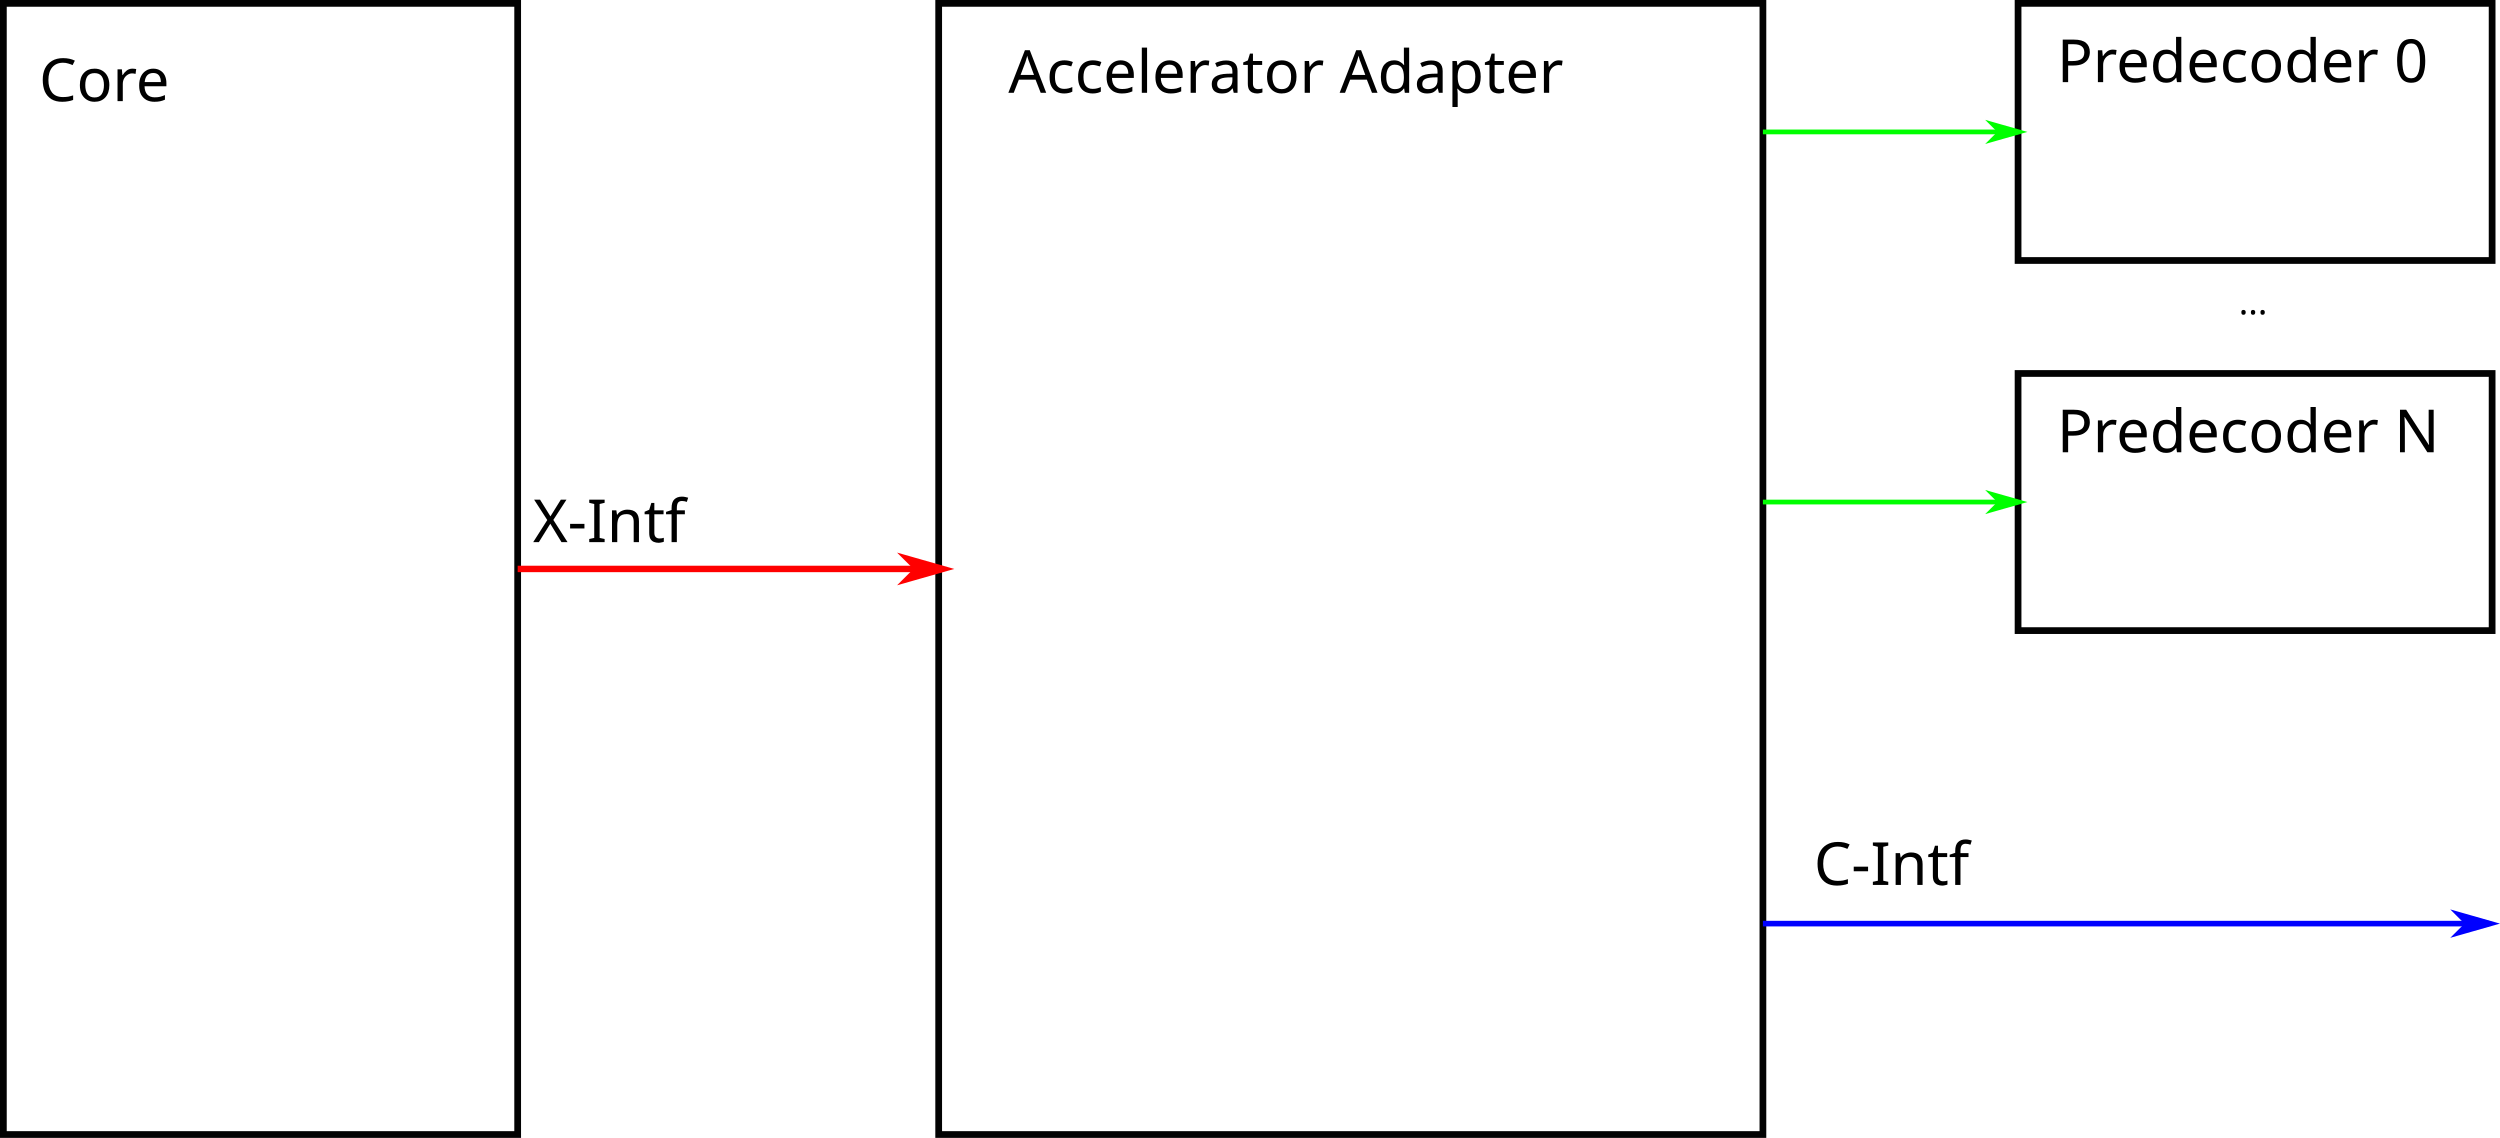
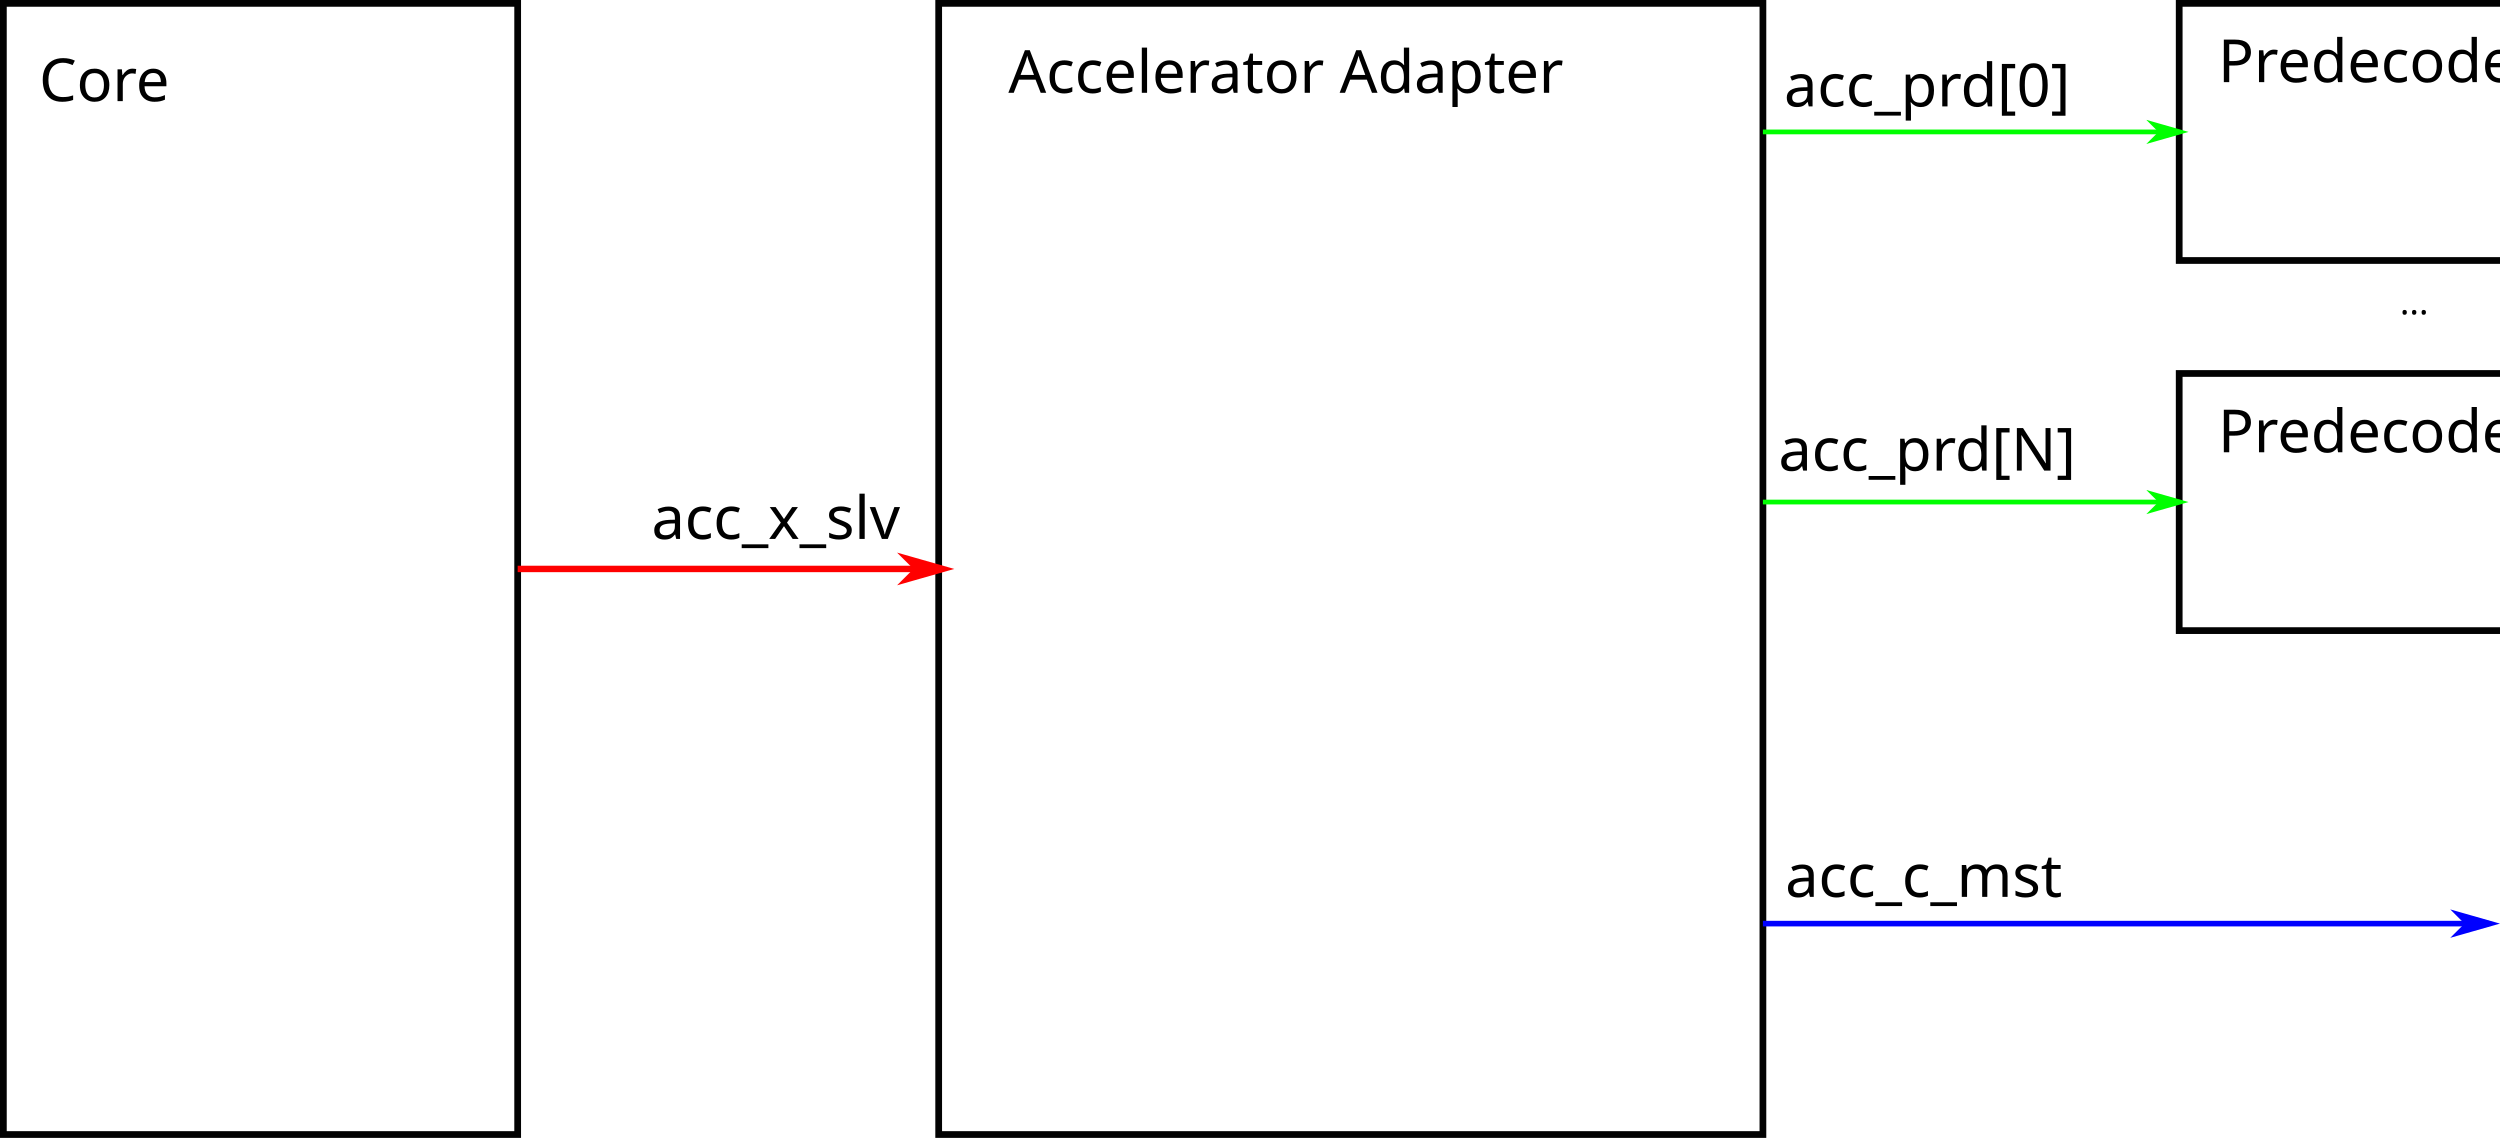
<svg xmlns="http://www.w3.org/2000/svg" width="296.978mm" height="135.171mm" viewBox="0 0 296.978 135.171" version="1.1" id="svg46544">
  <defs id="defs46538">
    <marker style="overflow:visible" id="marker4375" refX="0" refY="0" orient="auto">
      <path transform="matrix(-0.4,0,0,-0.4,-4,0)" style="fill:#0000ff;fill-opacity:1;fill-rule:evenodd;stroke:#0000ff;stroke-width:1pt;stroke-opacity:1" d="M 0,0 5,-5 -12.5,0 5,5 Z" id="path4373" />
    </marker>
    <marker style="overflow:visible" id="marker3548" refX="0" refY="0" orient="auto">
      <path transform="matrix(-0.4,0,0,-0.4,-4,0)" style="fill:#00ff00;fill-opacity:1;fill-rule:evenodd;stroke:#00ff00;stroke-width:1pt;stroke-opacity:1" d="M 0,0 5,-5 -12.5,0 5,5 Z" id="path3546" />
    </marker>
    <rect x="-163.98" y="33.402" width="81.07" height="20.537" id="rect4013" />
    <marker style="overflow:visible" id="marker30833-6-2-7-6" refX="0" refY="0" orient="auto">
      <path transform="matrix(0.4,0,0,0.4,4,0)" style="fill:#0000ff;fill-opacity:1;fill-rule:evenodd;stroke:#0000ff;stroke-width:1pt;stroke-opacity:1" d="M 0,0 5,-5 -12.5,0 5,5 Z" id="path30831-8-3-4-11" />
    </marker>
    <marker style="overflow:visible" id="marker30833-6-2-7-2-5" refX="0" refY="0" orient="auto">
      <path transform="matrix(0.4,0,0,0.4,4,0)" style="fill:#0000ff;fill-opacity:1;fill-rule:evenodd;stroke:#0000ff;stroke-width:1pt;stroke-opacity:1" d="M 0,0 5,-5 -12.5,0 5,5 Z" id="path30831-8-3-4-1-9" />
    </marker>
    <marker style="overflow:visible" id="marker30833-6-2-7-3-2-1" refX="0" refY="0" orient="auto">
      <path transform="matrix(0.4,0,0,0.4,4,0)" style="fill:#ff00b5;fill-opacity:1;fill-rule:evenodd;stroke:#000000;stroke-width:1pt;stroke-opacity:1" d="M 0,0 5,-5 -12.5,0 5,5 Z" id="path30831-8-3-4-2-6-0" />
    </marker>
    <marker style="overflow:visible" id="marker30833-6-2-7-3-5-3" refX="0" refY="0" orient="auto">
      <path transform="matrix(0.4,0,0,0.4,4,0)" style="fill:#ff00b5;fill-opacity:1;fill-rule:evenodd;stroke:#000000;stroke-width:1pt;stroke-opacity:1" d="M 0,0 5,-5 -12.5,0 5,5 Z" id="path30831-8-3-4-2-4-0" />
    </marker>
    <marker style="overflow:visible" id="marker30833-6-2-7-3-4-4" refX="0" refY="0" orient="auto">
      <path transform="matrix(0.4,0,0,0.4,4,0)" style="fill:#0000ff;fill-opacity:1;fill-rule:evenodd;stroke:#000000;stroke-width:1pt;stroke-opacity:1" d="M 0,0 5,-5 -12.5,0 5,5 Z" id="path30831-8-3-4-2-5-4" />
    </marker>
    <marker style="overflow:visible" id="marker17355-6" refX="0" refY="0" orient="auto">
      <path transform="matrix(-0.4,0,0,-0.4,-4,0)" style="fill:#ff0000;fill-opacity:1;fill-rule:evenodd;stroke:#ff0000;stroke-width:1pt;stroke-opacity:1" d="M 0,0 5,-5 -12.5,0 5,5 Z" id="path17353-6" />
    </marker>
    <marker style="overflow:visible" id="marker17355-6-4" refX="0" refY="0" orient="auto">
      <path transform="matrix(-0.4,0,0,-0.4,-4,0)" style="fill:#0000ff;fill-opacity:1;fill-rule:evenodd;stroke:#0000ff;stroke-width:1pt;stroke-opacity:1" d="M 0,0 5,-5 -12.5,0 5,5 Z" id="path17353-6-6" />
    </marker>
    <marker style="overflow:visible" id="marker17355-9" refX="0" refY="0" orient="auto">
      <path transform="matrix(-0.4,0,0,-0.4,-4,0)" style="fill:#0000ff;fill-opacity:1;fill-rule:evenodd;stroke:#000000;stroke-width:1pt;stroke-opacity:1" d="M 0,0 5,-5 -12.5,0 5,5 Z" id="path17353-60" />
    </marker>
    <marker style="overflow:visible" id="marker17355-9-5" refX="0" refY="0" orient="auto">
      <path transform="matrix(-0.4,0,0,-0.4,-4,0)" style="fill:#0000ff;fill-opacity:1;fill-rule:evenodd;stroke:#000000;stroke-width:1pt;stroke-opacity:1" d="M 0,0 5,-5 -12.5,0 5,5 Z" id="path17353-60-5" />
    </marker>
    <marker style="overflow:visible" id="marker17355-9-5-2" refX="0" refY="0" orient="auto">
      <path transform="matrix(-0.4,0,0,-0.4,-4,0)" style="fill:#0000ff;fill-opacity:1;fill-rule:evenodd;stroke:#000000;stroke-width:1pt;stroke-opacity:1" d="M 0,0 5,-5 -12.5,0 5,5 Z" id="path17353-60-5-8" />
    </marker>
    <marker style="overflow:visible" id="marker35813-1" refX="0" refY="0" orient="auto">
      <path transform="matrix(-0.4,0,0,-0.4,-4,0)" style="fill:#ff0000;fill-opacity:1;fill-rule:evenodd;stroke:#000000;stroke-width:1pt;stroke-opacity:1" d="M 0,0 5,-5 -12.5,0 5,5 Z" id="path35811-4" />
    </marker>
    <marker style="overflow:visible" id="marker17355-6-4-7-1" refX="0" refY="0" orient="auto">
      <path transform="matrix(-0.4,0,0,-0.4,-4,0)" style="fill:#0000ff;fill-opacity:1;fill-rule:evenodd;stroke:#000000;stroke-width:1pt;stroke-opacity:1" d="M 0,0 5,-5 -12.5,0 5,5 Z" id="path17353-6-6-2-2" />
    </marker>
    <marker style="overflow:visible" id="marker17355-6-4-7-1-3" refX="0" refY="0" orient="auto">
      <path transform="matrix(-0.4,0,0,-0.4,-4,0)" style="fill:#0000ff;fill-opacity:1;fill-rule:evenodd;stroke:#000000;stroke-width:1pt;stroke-opacity:1" d="M 0,0 5,-5 -12.5,0 5,5 Z" id="path17353-6-6-2-2-8" />
    </marker>
    <marker style="overflow:visible" id="marker43761" refX="0" refY="0" orient="auto">
      <path transform="matrix(-0.4,0,0,-0.4,-4,0)" style="fill:#000000;fill-opacity:1;fill-rule:evenodd;stroke:#000000;stroke-width:1pt;stroke-opacity:1" d="M 0,0 5,-5 -12.5,0 5,5 Z" id="path43759" />
    </marker>
    <marker style="overflow:visible" id="marker35813-1-3-6" refX="0" refY="0" orient="auto">
      <path transform="matrix(-0.4,0,0,-0.4,-4,0)" style="fill:#000000;fill-opacity:1;fill-rule:evenodd;stroke:#000000;stroke-width:1pt;stroke-opacity:1" d="M 0,0 5,-5 -12.5,0 5,5 Z" id="path35811-4-2-5" />
    </marker>
    <marker style="overflow:visible" id="marker35813-1-3" refX="0" refY="0" orient="auto">
      <path transform="matrix(-0.4,0,0,-0.4,-4,0)" style="fill:#000000;fill-opacity:1;fill-rule:evenodd;stroke:#000000;stroke-width:1pt;stroke-opacity:1" d="M 0,0 5,-5 -12.5,0 5,5 Z" id="path35811-4-2" />
    </marker>
    <marker style="overflow:visible" id="marker17355-6-4-7-1-6" refX="0" refY="0" orient="auto">
      <path transform="matrix(-0.4,0,0,-0.4,-4,0)" style="fill:#000000;fill-opacity:1;fill-rule:evenodd;stroke:#000000;stroke-width:1pt;stroke-opacity:1" d="M 0,0 5,-5 -12.5,0 5,5 Z" id="path17353-6-6-2-2-0" />
    </marker>
    <marker style="overflow:visible" id="marker17355-6-4-7-1-3-5" refX="0" refY="0" orient="auto">
      <path transform="matrix(-0.4,0,0,-0.4,-4,0)" style="fill:#0000ff;fill-opacity:1;fill-rule:evenodd;stroke:#000000;stroke-width:1pt;stroke-opacity:1" d="M 0,0 5,-5 -12.5,0 5,5 Z" id="path17353-6-6-2-2-8-9" />
    </marker>
    <marker style="overflow:visible" id="marker35813-1-33" refX="0" refY="0" orient="auto">
      <path transform="matrix(-0.4,0,0,-0.4,-4,0)" style="fill:#000000;fill-opacity:1;fill-rule:evenodd;stroke:#000000;stroke-width:1pt;stroke-opacity:1" d="M 0,0 5,-5 -12.5,0 5,5 Z" id="path35811-4-8" />
    </marker>
    <marker style="overflow:visible" id="marker35813-1-33-2" refX="0" refY="0" orient="auto">
      <path transform="matrix(-0.4,0,0,-0.4,-4,0)" style="fill:#000000;fill-opacity:1;fill-rule:evenodd;stroke:#000000;stroke-width:1pt;stroke-opacity:1" d="M 0,0 5,-5 -12.5,0 5,5 Z" id="path35811-4-8-2" />
    </marker>
    <marker style="overflow:visible" id="marker30833-6-2-7-3-2-1-8" refX="0" refY="0" orient="auto">
      <path transform="matrix(0.4,0,0,0.4,4,0)" style="fill:#ff00b5;fill-opacity:1;fill-rule:evenodd;stroke:#000000;stroke-width:1pt;stroke-opacity:1" d="M 0,0 5,-5 -12.5,0 5,5 Z" id="path30831-8-3-4-2-6-0-1" />
    </marker>
    <marker style="overflow:visible" id="marker30833-6-2-7-2-5-4" refX="0" refY="0" orient="auto">
      <path transform="matrix(0.4,0,0,0.4,4,0)" style="fill:#0000ff;fill-opacity:1;fill-rule:evenodd;stroke:#0000ff;stroke-width:1pt;stroke-opacity:1" d="M 0,0 5,-5 -12.5,0 5,5 Z" id="path30831-8-3-4-1-9-6" />
    </marker>
    <marker style="overflow:visible" id="marker32915-7-4" refX="0" refY="0" orient="auto">
      <path transform="matrix(-0.4,0,0,-0.4,-4,0)" style="fill:#000000;fill-opacity:1;fill-rule:evenodd;stroke:#000000;stroke-width:1pt;stroke-opacity:1" d="M 0,0 5,-5 -12.5,0 5,5 Z" id="path32913-4-9" />
    </marker>
    <marker style="overflow:visible" id="marker30833-6-2-7-3-5-5" refX="0" refY="0" orient="auto">
      <path transform="matrix(0.4,0,0,0.4,4,0)" style="fill:#000000;fill-opacity:1;fill-rule:evenodd;stroke:#000000;stroke-width:1pt;stroke-opacity:1" d="M 0,0 5,-5 -12.5,0 5,5 Z" id="path30831-8-3-4-2-4-9" />
    </marker>
    <marker style="overflow:visible" id="marker32915-7-4-8" refX="0" refY="0" orient="auto">
      <path transform="matrix(-0.4,0,0,-0.4,-4,0)" style="fill:#000000;fill-opacity:1;fill-rule:evenodd;stroke:#000000;stroke-width:1pt;stroke-opacity:1" d="M 0,0 5,-5 -12.5,0 5,5 Z" id="path32913-4-9-8" />
    </marker>
    <marker style="overflow:visible" id="marker32915-7-4-8-5" refX="0" refY="0" orient="auto">
      <path transform="matrix(-0.4,0,0,-0.4,-4,0)" style="fill:#000000;fill-opacity:1;fill-rule:evenodd;stroke:#000000;stroke-width:1pt;stroke-opacity:1" d="M 0,0 5,-5 -12.5,0 5,5 Z" id="path32913-4-9-8-9" />
    </marker>
    <marker style="overflow:visible" id="marker35813-1-33-2-5" refX="0" refY="0" orient="auto">
      <path transform="matrix(-0.4,0,0,-0.4,-4,0)" style="fill:#000000;fill-opacity:1;fill-rule:evenodd;stroke:#000000;stroke-width:1pt;stroke-opacity:1" d="M 0,0 5,-5 -12.5,0 5,5 Z" id="path35811-4-8-2-9" />
    </marker>
    <marker style="overflow:visible" id="marker30833-6-2-7-2-5-8" refX="0" refY="0" orient="auto">
      <path transform="matrix(0.4,0,0,0.4,4,0)" style="fill:#000000;fill-opacity:1;fill-rule:evenodd;stroke:#000000;stroke-width:1pt;stroke-opacity:1" d="M 0,0 5,-5 -12.5,0 5,5 Z" id="path30831-8-3-4-1-9-8" />
    </marker>
    <marker style="overflow:visible" id="marker30833-6-2-7-2-5-4-3" refX="0" refY="0" orient="auto">
      <path transform="matrix(0.4,0,0,0.4,4,0)" style="fill:#0000ff;fill-opacity:1;fill-rule:evenodd;stroke:#000000;stroke-width:1pt;stroke-opacity:1" d="M 0,0 5,-5 -12.5,0 5,5 Z" id="path30831-8-3-4-1-9-6-1" />
    </marker>
    <marker style="overflow:visible" id="marker30833-6-2-7-3-2-1-8-6" refX="0" refY="0" orient="auto">
      <path transform="matrix(0.4,0,0,0.4,4,0)" style="fill:#ff00b5;fill-opacity:1;fill-rule:evenodd;stroke:#000000;stroke-width:1pt;stroke-opacity:1" d="M 0,0 5,-5 -12.5,0 5,5 Z" id="path30831-8-3-4-2-6-0-1-0" />
    </marker>
    <marker style="overflow:visible" id="marker30833-6-2-7-3-4-4-7" refX="0" refY="0" orient="auto">
      <path transform="matrix(0.4,0,0,0.4,4,0)" style="fill:#0000ff;fill-opacity:1;fill-rule:evenodd;stroke:#000000;stroke-width:1pt;stroke-opacity:1" d="M 0,0 5,-5 -12.5,0 5,5 Z" id="path30831-8-3-4-2-5-4-6" />
    </marker>
    <marker style="overflow:visible" id="marker30833-6-2-7-3-4-4-7-3" refX="0" refY="0" orient="auto">
      <path transform="matrix(0.4,0,0,0.4,4,0)" style="fill:#000000;fill-opacity:1;fill-rule:evenodd;stroke:#000000;stroke-width:1pt;stroke-opacity:1" d="M 0,0 5,-5 -12.5,0 5,5 Z" id="path30831-8-3-4-2-5-4-6-0" />
    </marker>
    <marker style="overflow:visible" id="marker30833-6-2-7-3-5-3-4" refX="0" refY="0" orient="auto">
      <path transform="matrix(0.4,0,0,0.4,4,0)" style="fill:#ff00b5;fill-opacity:1;fill-rule:evenodd;stroke:#000000;stroke-width:1pt;stroke-opacity:1" d="M 0,0 5,-5 -12.5,0 5,5 Z" id="path30831-8-3-4-2-4-0-0" />
    </marker>
    <marker style="overflow:visible" id="marker30833-6-2-7-3-2-1-8-7" refX="0" refY="0" orient="auto">
      <path transform="matrix(0.4,0,0,0.4,4,0)" style="fill:#ff00b5;fill-opacity:1;fill-rule:evenodd;stroke:#000000;stroke-width:1pt;stroke-opacity:1" d="M 0,0 5,-5 -12.5,0 5,5 Z" id="path30831-8-3-4-2-6-0-1-7" />
    </marker>
    <marker style="overflow:visible" id="marker30833-6-2-7-3-2-1-8-6-5" refX="0" refY="0" orient="auto">
      <path transform="matrix(0.4,0,0,0.4,4,0)" style="fill:#ff00b5;fill-opacity:1;fill-rule:evenodd;stroke:#000000;stroke-width:1pt;stroke-opacity:1" d="M 0,0 5,-5 -12.5,0 5,5 Z" id="path30831-8-3-4-2-6-0-1-0-4" />
    </marker>
    <marker style="overflow:visible" id="marker35813-1-33-2-5-0" refX="0" refY="0" orient="auto">
      <path transform="matrix(-0.4,0,0,-0.4,-4,0)" style="fill:#000000;fill-opacity:1;fill-rule:evenodd;stroke:#000000;stroke-width:1pt;stroke-opacity:1" d="M 0,0 5,-5 -12.5,0 5,5 Z" id="path35811-4-8-2-9-6" />
    </marker>
    <marker style="overflow:visible" id="marker35813-1-33-2-5-5" refX="0" refY="0" orient="auto">
      <path transform="matrix(-0.4,0,0,-0.4,-4,0)" style="fill:#000000;fill-opacity:1;fill-rule:evenodd;stroke:#000000;stroke-width:1pt;stroke-opacity:1" d="M 0,0 5,-5 -12.5,0 5,5 Z" id="path35811-4-8-2-9-9" />
    </marker>
    <marker style="overflow:visible" id="marker35813-1-36" refX="0" refY="0" orient="auto">
      <path transform="matrix(-0.4,0,0,-0.4,-4,0)" style="fill:#000000;fill-opacity:1;fill-rule:evenodd;stroke:#000000;stroke-width:1pt;stroke-opacity:1" d="M 0,0 5,-5 -12.5,0 5,5 Z" id="path35811-4-5" />
    </marker>
    <marker style="overflow:visible" id="marker17355-6-4-7-1-63" refX="0" refY="0" orient="auto">
      <path transform="matrix(-0.4,0,0,-0.4,-4,0)" style="fill:#00ff00;fill-opacity:1;fill-rule:evenodd;stroke:#000000;stroke-width:1pt;stroke-opacity:1" d="M 0,0 5,-5 -12.5,0 5,5 Z" id="path17353-6-6-2-2-9" />
    </marker>
    <marker style="overflow:visible" id="marker17355-6-4-7-1-6-4" refX="0" refY="0" orient="auto">
      <path transform="matrix(-0.4,0,0,-0.4,-4,0)" style="fill:#00ff00;fill-opacity:1;fill-rule:evenodd;stroke:#000000;stroke-width:1pt;stroke-opacity:1" d="M 0,0 5,-5 -12.5,0 5,5 Z" id="path17353-6-6-2-2-0-8" />
    </marker>
    <marker style="overflow:visible" id="marker30833-6-2-7-3-4-4-9" refX="0" refY="0" orient="auto">
      <path transform="matrix(0.4,0,0,0.4,4,0)" style="fill:#00ff00;fill-opacity:1;fill-rule:evenodd;stroke:#000000;stroke-width:1pt;stroke-opacity:1" d="M 0,0 5,-5 -12.5,0 5,5 Z" id="path30831-8-3-4-2-5-4-62" />
    </marker>
    <marker style="overflow:visible" id="marker30833-6-2-7-3-4-4-7-7" refX="0" refY="0" orient="auto">
      <path transform="matrix(0.4,0,0,0.4,4,0)" style="fill:#00ff00;fill-opacity:1;fill-rule:evenodd;stroke:#000000;stroke-width:1pt;stroke-opacity:1" d="M 0,0 5,-5 -12.5,0 5,5 Z" id="path30831-8-3-4-2-5-4-6-4" />
    </marker>
    <marker style="overflow:visible" id="marker30833-6-2-7-3-2-1-8-7-5" refX="0" refY="0" orient="auto">
      <path transform="matrix(0.4,0,0,0.4,4,0)" style="fill:#000000;fill-opacity:1;fill-rule:evenodd;stroke:#000000;stroke-width:1pt;stroke-opacity:1" d="M 0,0 5,-5 -12.5,0 5,5 Z" id="path30831-8-3-4-2-6-0-1-7-9" />
    </marker>
    <marker style="overflow:visible" id="marker30833-6-2-7-3-2-1-8-6-5-7" refX="0" refY="0" orient="auto">
      <path transform="matrix(0.4,0,0,0.4,4,0)" style="fill:#000000;fill-opacity:1;fill-rule:evenodd;stroke:#000000;stroke-width:1pt;stroke-opacity:1" d="M 0,0 5,-5 -12.5,0 5,5 Z" id="path30831-8-3-4-2-6-0-1-0-4-5" />
    </marker>
    <marker style="overflow:visible" id="marker30833-6-2-7-3-4-4-9-8" refX="0" refY="0" orient="auto">
      <path transform="matrix(0.4,0,0,0.4,4,0)" style="fill:#00ff00;fill-opacity:1;fill-rule:evenodd;stroke:#000000;stroke-width:1pt;stroke-opacity:1" d="M 0,0 5,-5 -12.5,0 5,5 Z" id="path30831-8-3-4-2-5-4-62-8" />
    </marker>
    <marker style="overflow:visible" id="marker30833-6-2-7-3-4-4-9-8-6" refX="0" refY="0" orient="auto">
      <path transform="matrix(0.4,0,0,0.4,4,0)" style="fill:#00ff00;fill-opacity:1;fill-rule:evenodd;stroke:#000000;stroke-width:1pt;stroke-opacity:1" d="M 0,0 5,-5 -12.5,0 5,5 Z" id="path30831-8-3-4-2-5-4-62-8-4" />
    </marker>
    <marker style="overflow:visible" id="marker30833-6-2-7-3-4-4-9-8-0" refX="0" refY="0" orient="auto">
      <path transform="matrix(0.4,0,0,0.4,4,0)" style="fill:#00ff00;fill-opacity:1;fill-rule:evenodd;stroke:#000000;stroke-width:1pt;stroke-opacity:1" d="M 0,0 5,-5 -12.5,0 5,5 Z" id="path30831-8-3-4-2-5-4-62-8-9" />
    </marker>
    <marker style="overflow:visible" id="marker30833-6-2-7-3-4-4-9-8-05" refX="0" refY="0" orient="auto">
      <path transform="matrix(0.4,0,0,0.4,4,0)" style="fill:#00ff00;fill-opacity:1;fill-rule:evenodd;stroke:#000000;stroke-width:1pt;stroke-opacity:1" d="M 0,0 5,-5 -12.5,0 5,5 Z" id="path30831-8-3-4-2-5-4-62-8-94" />
    </marker>
    <marker style="overflow:visible" id="marker30833-6-2-7-3-4-4-9-8-05-2" refX="0" refY="0" orient="auto">
      <path transform="matrix(0.4,0,0,0.4,4,0)" style="fill:#00ff00;fill-opacity:1;fill-rule:evenodd;stroke:#000000;stroke-width:1pt;stroke-opacity:1" d="M 0,0 5,-5 -12.5,0 5,5 Z" id="path30831-8-3-4-2-5-4-62-8-94-4" />
    </marker>
    <marker style="overflow:visible" id="marker17355-6-2" refX="0" refY="0" orient="auto">
      <path transform="matrix(-0.4,0,0,-0.4,-4,0)" style="fill:#0000ff;fill-opacity:1;fill-rule:evenodd;stroke:#0000ff;stroke-width:1pt;stroke-opacity:1" d="M 0,0 5,-5 -12.5,0 5,5 Z" id="path17353-6-8" />
    </marker>
    <marker style="overflow:visible" id="marker17355-6-4-9" refX="0" refY="0" orient="auto">
      <path transform="matrix(-0.4,0,0,-0.4,-4,0)" style="fill:#0000ff;fill-opacity:1;fill-rule:evenodd;stroke:#0000ff;stroke-width:1pt;stroke-opacity:1" d="M 0,0 5,-5 -12.5,0 5,5 Z" id="path17353-6-6-3" />
    </marker>
    <marker style="overflow:visible" id="marker3548-5" refX="0" refY="0" orient="auto">
      <path transform="matrix(-0.4,0,0,-0.4,-4,0)" style="fill:#00ff00;fill-opacity:1;fill-rule:evenodd;stroke:#00ff00;stroke-width:1pt;stroke-opacity:1" d="M 0,0 5,-5 -12.5,0 5,5 Z" id="path3546-6" />
    </marker>
  </defs>
  <g id="layer1" transform="translate(205.6995,177.7294)">
    <rect style="opacity:0.99;fill:none;fill-opacity:1;fill-rule:nonzero;stroke:#000000;stroke-width:0.8;stroke-miterlimit:4;stroke-dasharray:none;stroke-dashoffset:0;stroke-opacity:1" id="rect886-2-0-3-8-8-0-3-9" width="97.911" height="134.371" x="-94.192" y="-177.329" />
    <text xml:space="preserve" style="font-size:4.233px;line-height:1.25;font-family:sans-serif;-inkscape-font-specification:'sans-serif, Normal';letter-spacing:0px;word-spacing:0px;writing-mode:lr-tb;stroke-width:0.265" x="-85.917" y="-166.704" id="text38764">
      <tspan id="tspan38762" x="-85.917" y="-166.704" style="font-style:normal;font-variant:normal;font-weight:normal;font-stretch:normal;font-size:7.056px;font-family:sans-serif;-inkscape-font-specification:'sans-serif, Normal';font-variant-ligatures:normal;font-variant-caps:normal;font-variant-numeric:normal;font-variant-east-asian:normal;stroke-width:0.265">Accelerator Adapter</tspan>
    </text>
    <rect style="opacity:0.99;fill:none;fill-opacity:1;fill-rule:nonzero;stroke:#000000;stroke-width:0.8;stroke-miterlimit:4;stroke-dasharray:none;stroke-dashoffset:0;stroke-opacity:1" id="rect886-2-0-3-8-8-0-3-9-5" width="61.095" height="134.371" x="-205.3" y="-177.329" />
    <text xml:space="preserve" style="font-size:4.233px;line-height:1.25;font-family:sans-serif;-inkscape-font-specification:'sans-serif, Normal';letter-spacing:0px;word-spacing:0px;writing-mode:lr-tb;stroke-width:0.265" x="-201.057" y="-165.713" id="text38764-9">
      <tspan id="tspan38762-7" x="-201.057" y="-165.713" style="font-style:normal;font-variant:normal;font-weight:normal;font-stretch:normal;font-size:7.056px;font-family:sans-serif;-inkscape-font-specification:'sans-serif, Normal';font-variant-ligatures:normal;font-variant-caps:normal;font-variant-numeric:normal;font-variant-east-asian:normal;stroke-width:0.265">Core</tspan>
    </text>
    <text xml:space="preserve" id="text4011" style="font-size:4.233px;line-height:1.25;font-family:sans-serif;-inkscape-font-specification:'sans-serif, Normal';letter-spacing:0px;word-spacing:0px;writing-mode:lr-tb;white-space:pre;shape-inside:url(#rect4013);" />
    <path style="fill:none;fill-opacity:1;stroke:#ff0000;stroke-width:0.765;stroke-linecap:butt;stroke-linejoin:miter;stroke-miterlimit:4;stroke-dasharray:none;stroke-opacity:1;marker-end:url(#marker17355-6)" d="m -144.204,-110.144 h 50.358" id="path3348" />
    <text xml:space="preserve" style="font-size:4.233px;line-height:1.25;font-family:sans-serif;-inkscape-font-specification:'sans-serif, Normal';letter-spacing:0px;word-spacing:0px;writing-mode:lr-tb;stroke-width:0.265" x="-151.313" y="-110.144" id="text3460">
      <tspan id="tspan3458" x="-151.313" y="-110.144" style="stroke-width:0.265" />
    </text>
-     <text xml:space="preserve" style="font-size:4.233px;line-height:1.25;font-family:sans-serif;-inkscape-font-specification:'sans-serif, Normal';letter-spacing:0px;word-spacing:0px;writing-mode:lr-tb;stroke-width:0.265" x="-142.39" y="-113.327" id="text38764-9-1">
-       <tspan id="tspan38762-7-5" x="-142.39" y="-113.327" style="font-style:normal;font-variant:normal;font-weight:normal;font-stretch:normal;font-size:7.056px;font-family:sans-serif;-inkscape-font-specification:'sans-serif, Normal';font-variant-ligatures:normal;font-variant-caps:normal;font-variant-numeric:normal;font-variant-east-asian:normal;stroke-width:0.265">X-Intf</tspan>
-     </text>
-     <rect style="opacity:0.99;fill:none;fill-opacity:1;fill-rule:nonzero;stroke:#000000;stroke-width:0.8;stroke-miterlimit:4;stroke-dasharray:none;stroke-dashoffset:0;stroke-opacity:1" id="rect886-2-0-3-8-8-0-3-9-5-9" width="56.314" height="30.544" x="34.029" y="-177.329" />
-     <text xml:space="preserve" style="font-size:4.233px;line-height:1.25;font-family:sans-serif;-inkscape-font-specification:'sans-serif, Normal';letter-spacing:0px;word-spacing:0px;writing-mode:lr-tb;stroke-width:0.265" x="38.647" y="-167.976" id="text38764-7">
-       <tspan id="tspan38762-76" x="38.647" y="-167.976" style="font-style:normal;font-variant:normal;font-weight:normal;font-stretch:normal;font-size:7.056px;font-family:sans-serif;-inkscape-font-specification:'sans-serif, Normal';font-variant-ligatures:normal;font-variant-caps:normal;font-variant-numeric:normal;font-variant-east-asian:normal;stroke-width:0.265">Predecoder 0</tspan>
-     </text>
-     <rect style="opacity:0.99;fill:none;fill-opacity:1;fill-rule:nonzero;stroke:#000000;stroke-width:0.8;stroke-miterlimit:4;stroke-dasharray:none;stroke-dashoffset:0;stroke-opacity:1" id="rect886-2-0-3-8-8-0-3-9-5-9-7" width="56.314" height="30.544" x="34.029" y="-133.363" />
-     <text xml:space="preserve" style="font-size:4.233px;line-height:1.25;font-family:sans-serif;-inkscape-font-specification:'sans-serif, Normal';letter-spacing:0px;word-spacing:0px;writing-mode:lr-tb;stroke-width:0.265" x="38.647" y="-124.009" id="text38764-7-3">
-       <tspan id="tspan38762-76-6" x="38.647" y="-124.009" style="font-style:normal;font-variant:normal;font-weight:normal;font-stretch:normal;font-size:7.056px;font-family:sans-serif;-inkscape-font-specification:'sans-serif, Normal';font-variant-ligatures:normal;font-variant-caps:normal;font-variant-numeric:normal;font-variant-east-asian:normal;stroke-width:0.265">Predecoder N</tspan>
-     </text>
-     <path style="fill:none;stroke:#00ff00;stroke-width:0.565;stroke-linecap:butt;stroke-linejoin:miter;stroke-miterlimit:4;stroke-dasharray:none;stroke-opacity:1;marker-end:url(#marker3548)" d="m 3.718,-162.058 h 30.311" id="path3544" />
-     <text xml:space="preserve" style="font-size:4.233px;line-height:1.25;font-family:sans-serif;-inkscape-font-specification:'sans-serif, Normal';letter-spacing:0px;word-spacing:0px;writing-mode:lr-tb;stroke-width:0.265" x="60.244" y="-140.401" id="text3900">
-       <tspan id="tspan3898" x="60.244" y="-140.401" style="stroke-width:0.265">...</tspan>
-     </text>
-     <path style="fill:none;stroke:#00ff00;stroke-width:0.565;stroke-linecap:butt;stroke-linejoin:miter;stroke-miterlimit:4;stroke-dasharray:none;stroke-opacity:1;marker-end:url(#marker3548-5)" d="M 3.718,-118.091 H 34.029" id="path3544-3" />
+     <text xml:space="preserve" style="font-size:4.233px;line-height:1.25;font-family:sans-serif;-inkscape-font-specification:'sans-serif, Normal';letter-spacing:0px;word-spacing:0px;writing-mode:lr-tb;stroke-width:0.265" x="-128.308" y="-113.712" id="text38764-9-1">
+       <tspan id="tspan38762-7-5" x="-128.308" y="-113.712" style="font-style:normal;font-variant:normal;font-weight:normal;font-stretch:normal;font-size:7.056px;font-family:sans-serif;-inkscape-font-specification:'sans-serif, Normal';font-variant-ligatures:normal;font-variant-caps:normal;font-variant-numeric:normal;font-variant-east-asian:normal;stroke-width:0.265">acc_x_slv</tspan>
+     </text>
+     <rect style="opacity:0.99;fill:none;fill-opacity:1;fill-rule:nonzero;stroke:#000000;stroke-width:0.8;stroke-miterlimit:4;stroke-dasharray:none;stroke-dashoffset:0;stroke-opacity:1" id="rect886-2-0-3-8-8-0-3-9-5-9" width="56.314" height="30.544" x="53.17" y="-177.329" />
+     <text xml:space="preserve" style="font-size:4.233px;line-height:1.25;font-family:sans-serif;-inkscape-font-specification:'sans-serif, Normal';letter-spacing:0px;word-spacing:0px;writing-mode:lr-tb;stroke-width:0.265" x="57.787" y="-167.976" id="text38764-7">
+       <tspan id="tspan38762-76" x="57.787" y="-167.976" style="font-style:normal;font-variant:normal;font-weight:normal;font-stretch:normal;font-size:7.056px;font-family:sans-serif;-inkscape-font-specification:'sans-serif, Normal';font-variant-ligatures:normal;font-variant-caps:normal;font-variant-numeric:normal;font-variant-east-asian:normal;stroke-width:0.265">Predecoder 0</tspan>
+     </text>
+     <rect style="opacity:0.99;fill:none;fill-opacity:1;fill-rule:nonzero;stroke:#000000;stroke-width:0.8;stroke-miterlimit:4;stroke-dasharray:none;stroke-dashoffset:0;stroke-opacity:1" id="rect886-2-0-3-8-8-0-3-9-5-9-7" width="56.314" height="30.544" x="53.17" y="-133.363" />
+     <text xml:space="preserve" style="font-size:4.233px;line-height:1.25;font-family:sans-serif;-inkscape-font-specification:'sans-serif, Normal';letter-spacing:0px;word-spacing:0px;writing-mode:lr-tb;stroke-width:0.265" x="57.787" y="-124.009" id="text38764-7-3">
+       <tspan id="tspan38762-76-6" x="57.787" y="-124.009" style="font-style:normal;font-variant:normal;font-weight:normal;font-stretch:normal;font-size:7.056px;font-family:sans-serif;-inkscape-font-specification:'sans-serif, Normal';font-variant-ligatures:normal;font-variant-caps:normal;font-variant-numeric:normal;font-variant-east-asian:normal;stroke-width:0.265">Predecoder N</tspan>
+     </text>
+     <path style="fill:none;stroke:#00ff00;stroke-width:0.565;stroke-linecap:butt;stroke-linejoin:miter;stroke-miterlimit:4;stroke-dasharray:none;stroke-opacity:1;marker-end:url(#marker3548)" d="M 3.718,-162.058 H 53.17" id="path3544" />
+     <text xml:space="preserve" style="font-size:4.233px;line-height:1.25;font-family:sans-serif;-inkscape-font-specification:'sans-serif, Normal';letter-spacing:0px;word-spacing:0px;writing-mode:lr-tb;stroke-width:0.265" x="79.384" y="-140.401" id="text3900">
+       <tspan id="tspan3898" x="79.384" y="-140.401" style="stroke-width:0.265">...</tspan>
+     </text>
+     <path style="fill:none;stroke:#00ff00;stroke-width:0.565;stroke-linecap:butt;stroke-linejoin:miter;stroke-miterlimit:4;stroke-dasharray:none;stroke-opacity:1;marker-end:url(#marker3548-5)" d="M 3.718,-118.091 H 53.17" id="path3544-3" />
    <path style="fill:none;stroke:#0000ff;stroke-width:0.665;stroke-linecap:butt;stroke-linejoin:miter;stroke-miterlimit:4;stroke-dasharray:none;stroke-opacity:1;marker-end:url(#marker4375)" d="M 3.718,-68.012 H 89.968" id="path4371" />
-     <text xml:space="preserve" style="font-size:4.233px;line-height:1.25;font-family:sans-serif;-inkscape-font-specification:'sans-serif, Normal';letter-spacing:0px;word-spacing:0px;writing-mode:lr-tb;stroke-width:0.265" x="9.769" y="-72.604" id="text38764-9-1-9">
-       <tspan id="tspan38762-7-5-4" x="9.769" y="-72.604" style="font-style:normal;font-variant:normal;font-weight:normal;font-stretch:normal;font-size:7.056px;font-family:sans-serif;-inkscape-font-specification:'sans-serif, Normal';font-variant-ligatures:normal;font-variant-caps:normal;font-variant-numeric:normal;font-variant-east-asian:normal;stroke-width:0.265">C-Intf</tspan>
+     <text xml:space="preserve" style="font-size:4.233px;line-height:1.25;font-family:sans-serif;-inkscape-font-specification:'sans-serif, Normal';letter-spacing:0px;word-spacing:0px;writing-mode:lr-tb;stroke-width:0.265" x="6.369" y="-71.19" id="text38764-9-1-9">
+       <tspan id="tspan38762-7-5-4" x="6.369" y="-71.19" style="font-style:normal;font-variant:normal;font-weight:normal;font-stretch:normal;font-size:7.056px;font-family:sans-serif;-inkscape-font-specification:'sans-serif, Normal';font-variant-ligatures:normal;font-variant-caps:normal;font-variant-numeric:normal;font-variant-east-asian:normal;stroke-width:0.265">acc_c_mst</tspan>
+     </text>
+     <text xml:space="preserve" style="font-size:4.233px;line-height:1.25;font-family:sans-serif;-inkscape-font-specification:'sans-serif, Normal';letter-spacing:0px;word-spacing:0px;writing-mode:lr-tb;stroke-width:0.265" x="6.226" y="-165.091" id="text38764-9-1-3">
+       <tspan id="tspan38762-7-5-6" x="6.226" y="-165.091" style="font-style:normal;font-variant:normal;font-weight:normal;font-stretch:normal;font-size:7.056px;font-family:sans-serif;-inkscape-font-specification:'sans-serif, Normal';font-variant-ligatures:normal;font-variant-caps:normal;font-variant-numeric:normal;font-variant-east-asian:normal;stroke-width:0.265">acc_prd[0]</tspan>
+     </text>
+     <text xml:space="preserve" style="font-size:4.233px;line-height:1.25;font-family:sans-serif;-inkscape-font-specification:'sans-serif, Normal';letter-spacing:0px;word-spacing:0px;writing-mode:lr-tb;stroke-width:0.265" x="5.561" y="-121.83" id="text38764-9-1-3-7">
+       <tspan id="tspan38762-7-5-6-5" x="5.561" y="-121.83" style="font-style:normal;font-variant:normal;font-weight:normal;font-stretch:normal;font-size:7.056px;font-family:sans-serif;-inkscape-font-specification:'sans-serif, Normal';font-variant-ligatures:normal;font-variant-caps:normal;font-variant-numeric:normal;font-variant-east-asian:normal;stroke-width:0.265">acc_prd[N]</tspan>
    </text>
  </g>
</svg>
